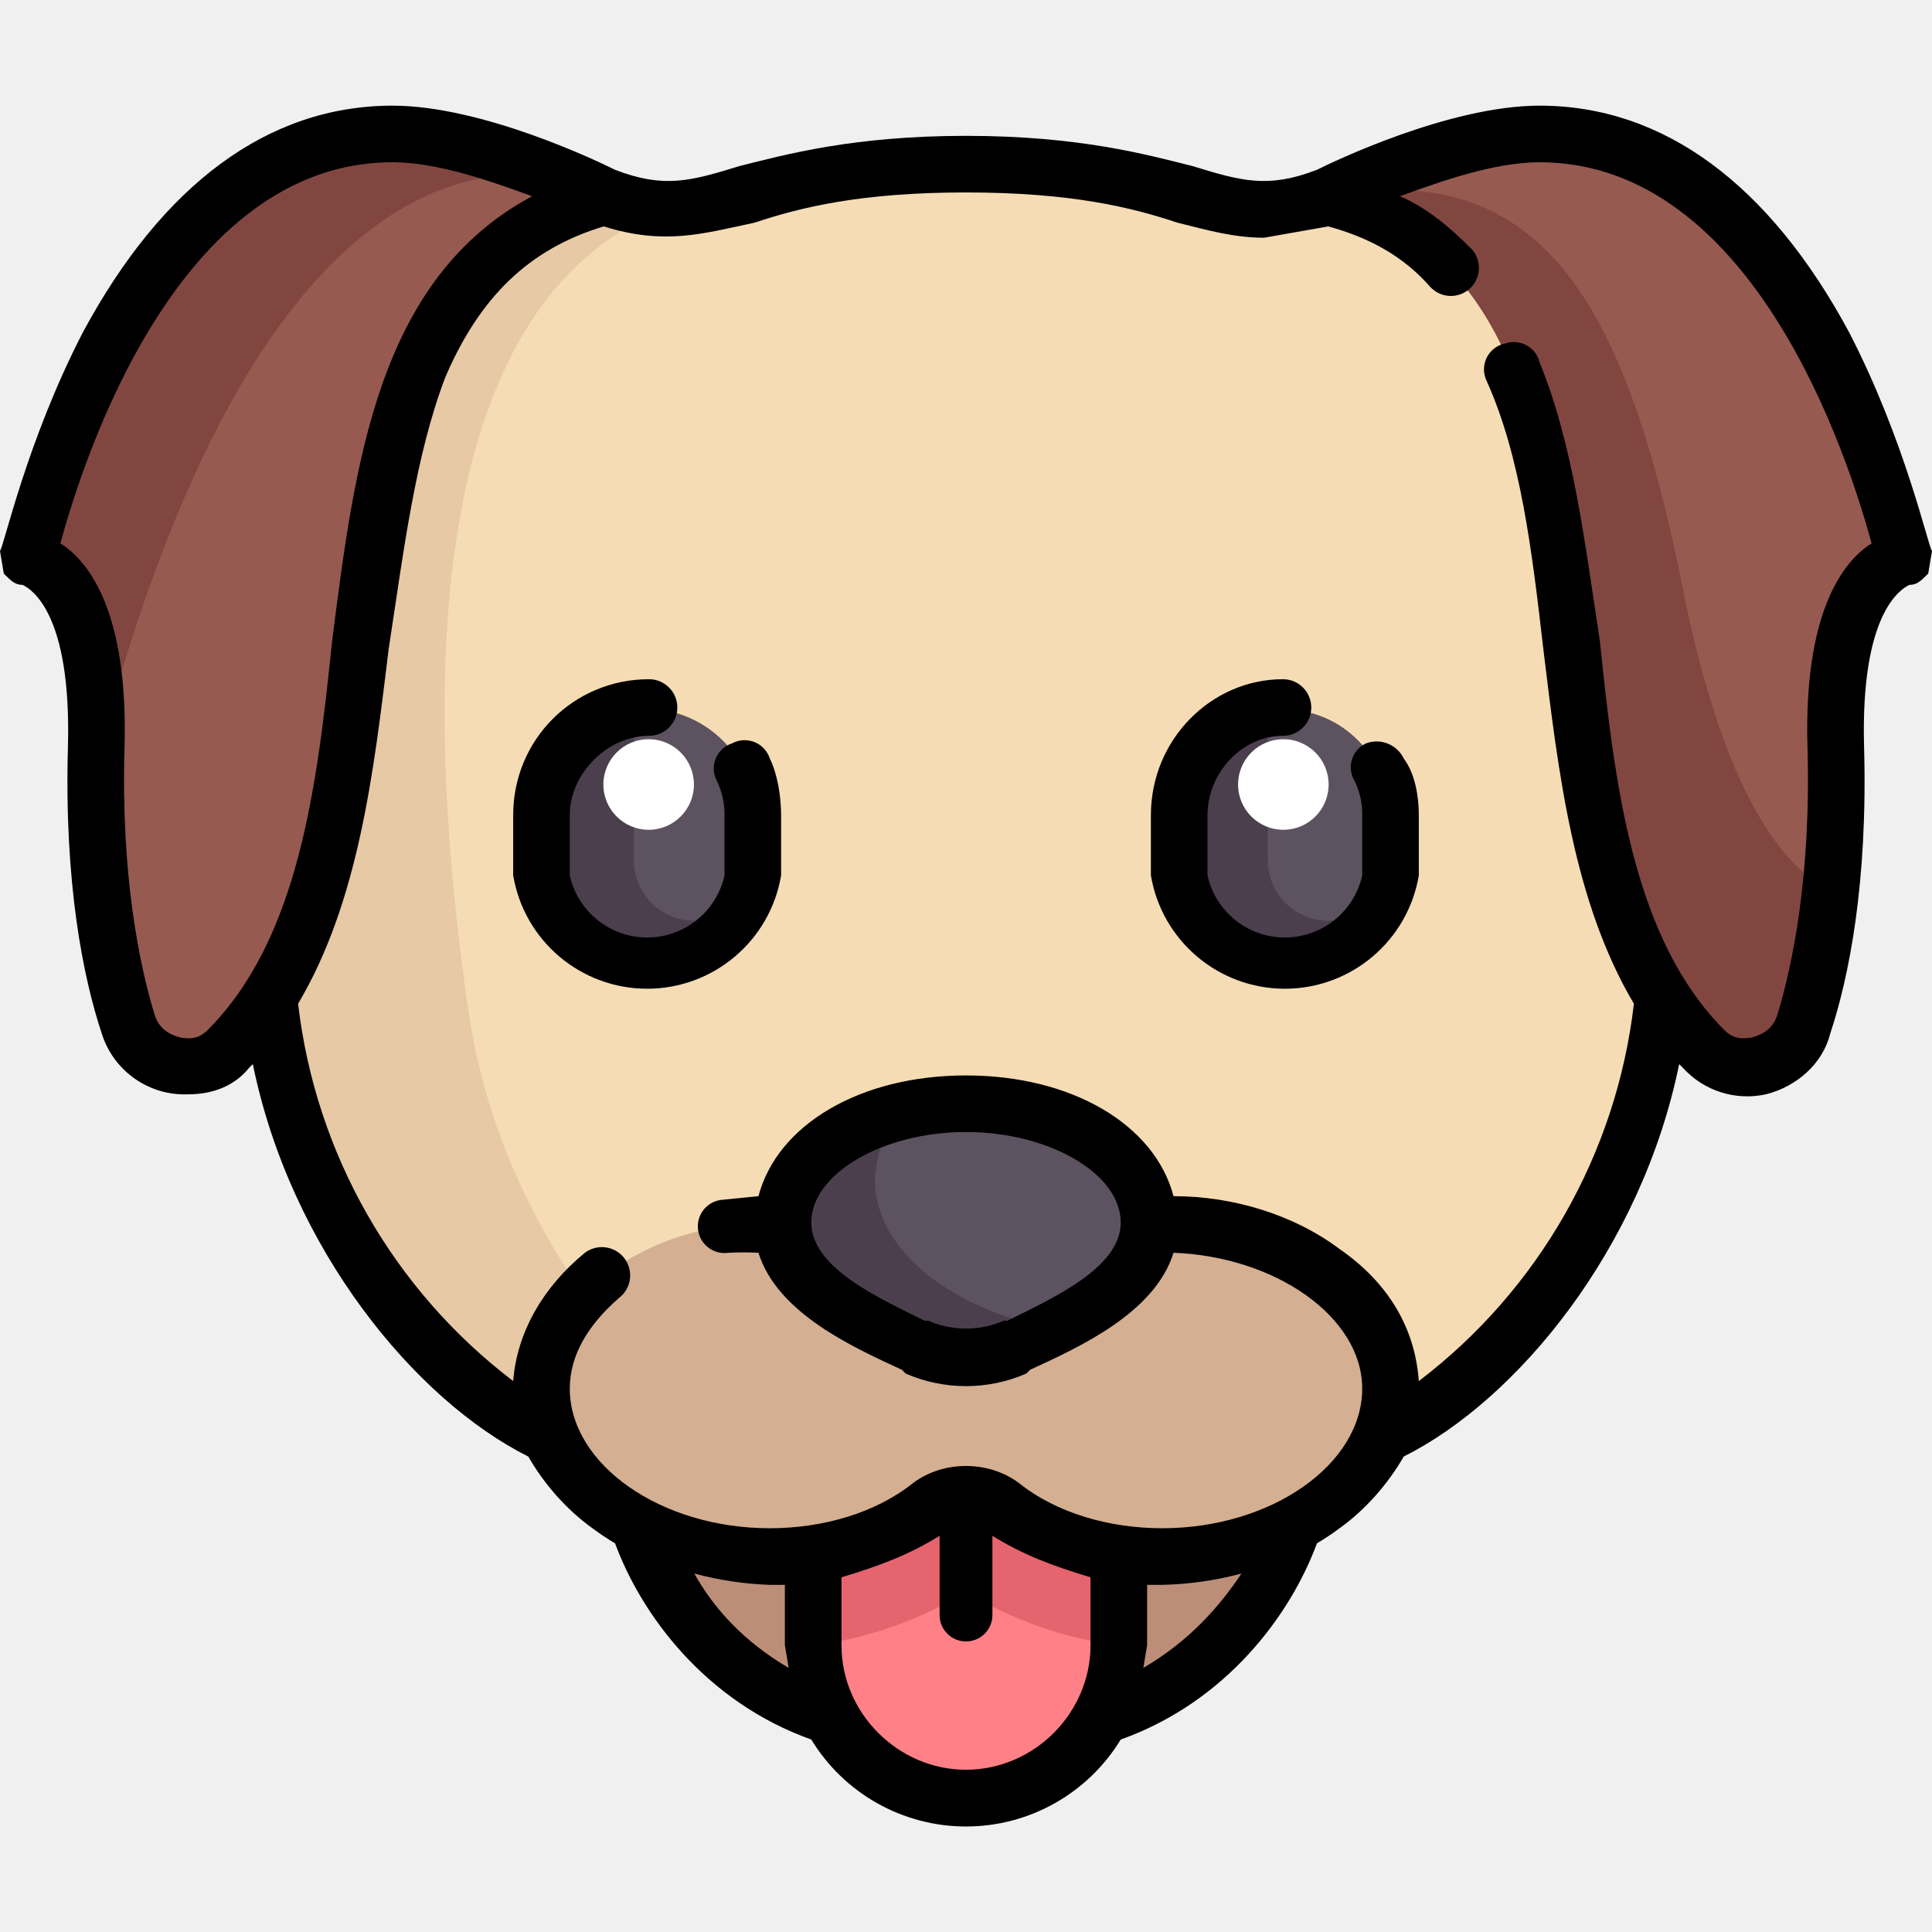
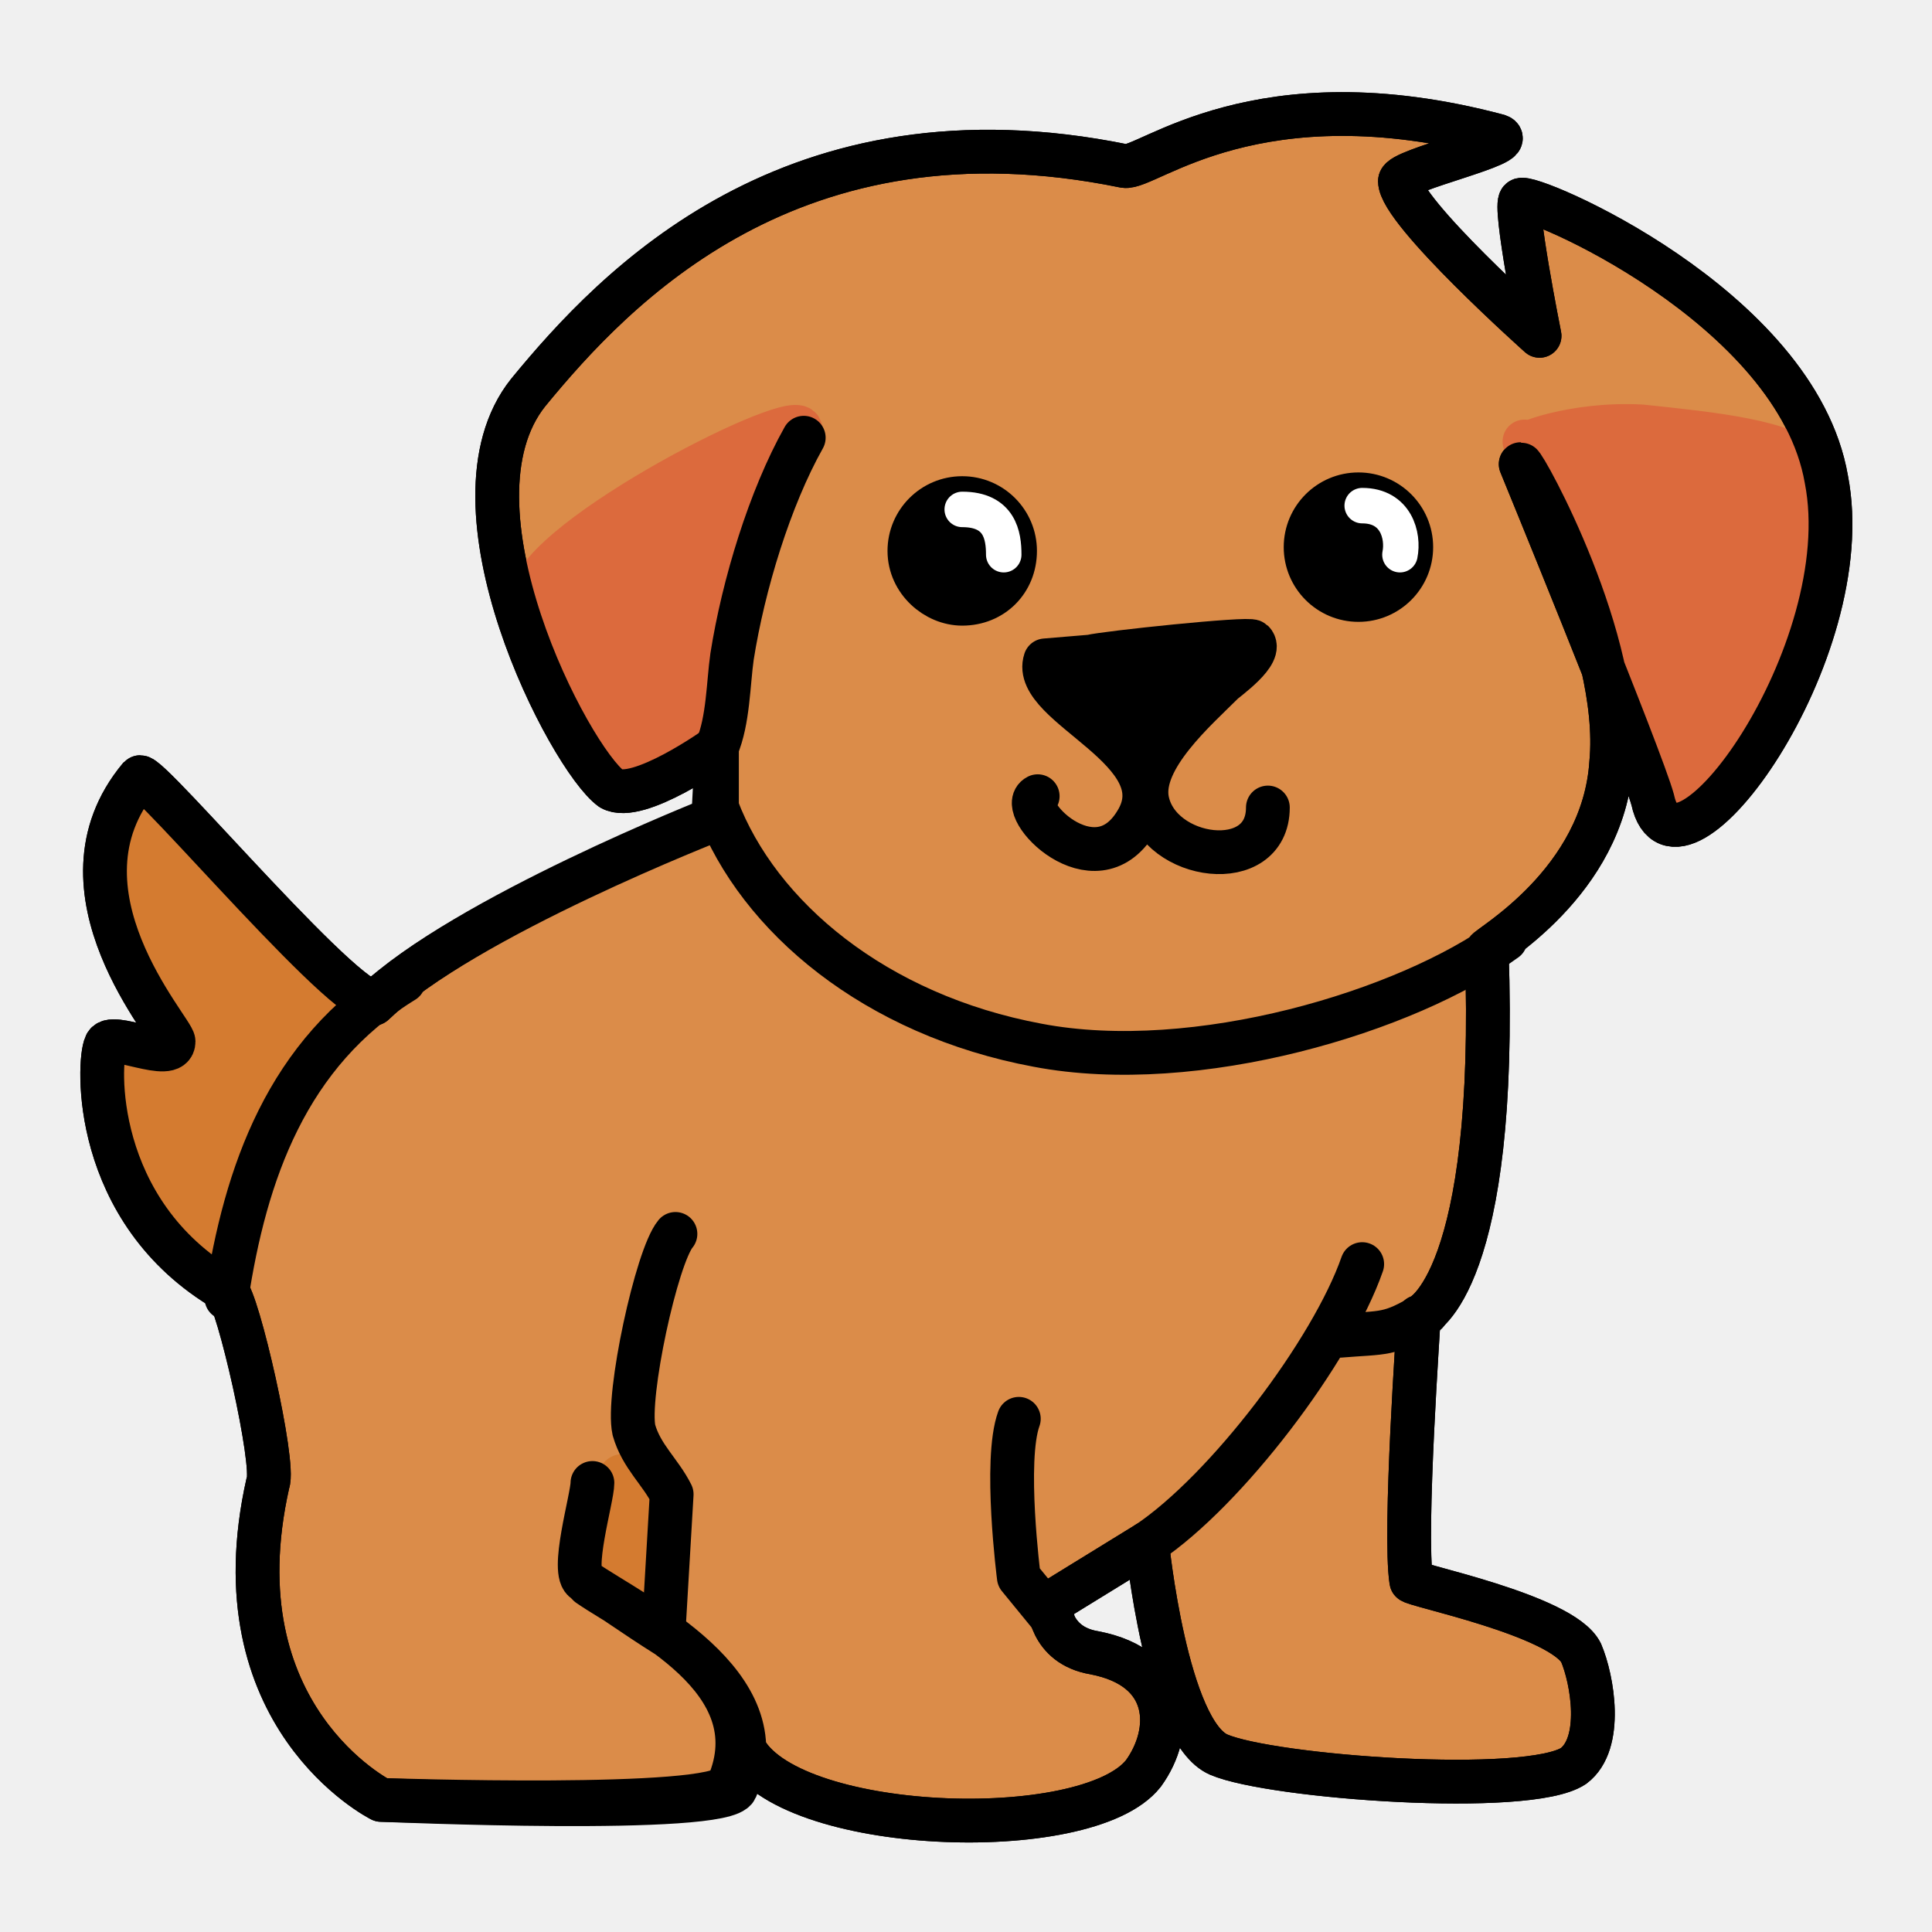
- <svg xmlns="http://www.w3.org/2000/svg" width="512" height="512">
-   <path fill="#f5dcb4" d="M432 52h-80c-29 11-35-8-96-8s-67 19-96 8H80L69 253c7 79 56 122 95 138h184c39-16 88-59 95-138L432 52z" />
-   <path fill="#965a50" d="M352 52c90 27 41 166 99 226 9 9 23 5 27-7 5-15 9-39 8-73-1-47 18-50 18-50S480 36 408 36c-24 0-56 16-56 16z" />
-   <path fill="#4b3f4e" d="M172 260c-16 0-28-13-28-28v-16c0-15 12-28 28-28 15 0 28 13 28 28v16c0 15-13 28-28 28z" />
-   <path fill="#5d5360" d="M172 188h-4v40a16 16 0 1 0 32 0v-12c0-15-13-28-28-28z" />
-   <circle cx="171.9" cy="207.9" r="12" fill="#fff" />
-   <path fill="#4b3f4e" d="M340 260c-15 0-28-13-28-28v-16c0-15 13-28 28-28 16 0 28 13 28 28v16c0 15-12 28-28 28z" />
-   <path fill="#5d5360" d="M340 188h-4v40a16 16 0 1 0 32 0v-12c0-15-12-28-28-28z" />
-   <circle cx="340.1" cy="207.9" r="12" fill="#fff" />
-   <path fill="#824641" d="M451 278c9 9 23 5 27-7 3-8 5-20 7-35-16-8-29-33-38-75-15-77-36-120-95-109 90 27 41 166 99 226z" />
-   <path fill="#e7c9a5" d="M164 391h37s-66-45-77-124c-22-154 19-200 54-212-5 0-11 0-18-3H80L69 253c7 79 56 122 95 138z" />
-   <path fill="#965a50" d="M160 52c-90 27-41 166-99 226-9 9-23 5-27-7-5-15-9-39-8-73 1-47-18-50-18-50S32 36 104 36c24 0 56 16 56 16z" />
-   <path fill="#824641" d="M157 50c-8-3-33-14-53-14C32 36 8 148 8 148s19 3 18 50v2C72 25 143 44 157 50z" />
-   <ellipse cx="256" cy="396.2" fill="#bc8e78" rx="88.1" ry="64.1" />
-   <path fill="#ff8087" d="M216 396v40a40 40 0 1 0 80 0v-40h-80z" />
-   <path fill="#e6646e" d="M216 436c15-2 28-7 40-14 12 7 25 12 40 14v-40h-80v40z" />
-   <path fill="#d4af91" d="M308 324H204c-33 0-60 20-60 44 0 25 27 44 60 44 17 0 32-5 43-13a16 16 0 0 1 18 0c11 8 26 13 43 13 33 0 60-19 60-44 0-24-27-44-60-44z" />
-   <path fill="#5d5360" d="M256 292c27 0 48 14 48 32 0 17-20 26-35 33a32 32 0 0 1-26 0c-15-7-35-16-35-33 0-18 21-32 48-32z" />
-   <path fill="#4b3f4e" d="M232 315c-1-10 6-21 6-21-18 5-30 17-30 30 0 17 20 26 35 33a32 32 0 0 0 26 0l10-5c-19-3-45-16-47-37z" />
-   <path d="M362 197a7 7 0 0 0-3 10 20 20 0 0 1 2 9v16a21 21 0 0 1-41 0v-16c0-11 9-21 20-21a7.5 7.5 0 0 0 0-15c-19 0-35 16-35 36v16a36 36 0 0 0 71 0v-16c0-5-1-11-4-15a8 8 0 0 0-10-4zm-168 0a7 7 0 0 0-4 10 20 20 0 0 1 2 9v16a21 21 0 0 1-41 0v-16c0-11 10-21 21-21a7.5 7.5 0 0 0 0-15c-20 0-36 16-36 36v16a36 36 0 0 0 71 0v-16c0-5-1-11-3-15a7 7 0 0 0-10-4zm318-51c-1-1-7-29-22-58-21-39-49-60-82-60-24 0-55 15-59 17-13 5-20 3-33-1-12-3-30-8-60-8s-48 5-60 8c-13 4-20 6-33 1-4-2-35-17-59-17-33 0-61 21-82 60-15 29-21 57-22 58l1 6c2 2 3 3 5 3 2 1 13 7 12 43s4 61 9 76a23 23 0 0 0 23 16c6 0 12-2 16-7l1-1c10 49 43 89 73 104 4 7 10 14 17 19a67 67 0 0 0 6 4c7 19 24 42 52 52a48 48 0 0 0 82 0c28-10 45-33 52-52a67 67 0 0 0 6-4c7-5 13-12 17-19 30-15 63-55 73-104l1 1a23 23 0 0 0 22 7c8-2 15-8 17-16 5-15 10-40 9-76s10-42 12-43c2 0 3-1 5-3l1-6zM48 275c-4-1-6-3-7-6-4-13-9-37-8-71 1-35-9-49-17-54 6-22 31-101 88-101 12 0 26 5 37 9-41 22-47 71-53 118-4 39-9 79-33 103-3 3-6 2-7 2zm136 142a88 88 0 0 0 20 3h4v16l1 6c-12-7-20-16-25-25zm72 52c-18 0-33-15-33-33v-18c10-3 18-6 26-11v21a7 7 0 1 0 14 0v-21c8 5 16 8 26 11v18c0 18-15 33-33 33zm47-27l1-6v-16h4a88 88 0 0 0 21-3c-6 9-14 18-26 25zm176-244c1 34-4 58-8 71-1 3-3 5-7 6-1 0-4 1-7-2-24-24-29-64-33-103-4-26-7-52-16-74a7 7 0 0 0-9-5 7 7 0 0 0-5 10c9 20 12 45 15 71 4 33 8 67 24 94a147 147 0 0 1-57 100c-1-14-8-26-21-35-12-9-28-14-44-14-5-19-27-32-55-32s-50 13-55 32l-10 1a7.071 7.071 0 0 0 2 14 74 74 0 0 1 8 0c5 16 25 25 38 31l1 1a40 40 0 0 0 32 0l1-1c13-6 33-15 38-31 27 1 50 17 50 36 0 20-24 37-53 37-14 0-28-4-38-12-8-6-20-6-28 0-10 8-24 12-38 12-29 0-53-17-53-37 0-9 5-17 13-24a7.5 7.5 0 0 0-9-12c-11 9-18 21-19 34a147 147 0 0 1-57-100c16-27 20-61 24-94 4-26 7-51 15-72 9-21 22-34 42-40 16 5 26 2 40-1 12-4 28-8 56-8s44 4 56 8c8 2 15 4 23 4l17-3c11 3 20 8 27 16a7.433 7.433 0 0 0 11-10c-6-6-12-11-19-14 11-4 25-9 37-9 57 0 82 79 88 101-8 5-18 19-17 54zM297 324c0 12-18 20-30 26h-1a25 25 0 0 1-20 0h-1c-12-6-30-14-30-26 0-13 19-24 41-24s41 11 41 24z" />
+ <svg xmlns="http://www.w3.org/2000/svg" version="1.2" viewBox="0 0 512 512">
+   <style>.a,.e{fill:#db8c49;stroke:#000;stroke-linejoin:round;stroke-width:11.6;stroke-linecap:round}.e{fill:none}</style>
+   <path d="M100 265c-4 7-61-61-63-59-25 30 9 67 9 70 0 6-17-3-18 1-2 4-4 44 32 65 3 2 13 46 11 51-14 62 30 84 30 84 1 0 89 3 92-4 12-28-24-44-37-53-3-3 31 22 31 18" class="a" />
+   <path d="M197 463c11 23 91 26 106 7 8-11 8-28-13-32-12-2-12-13-12-13l26-16s5 50 19 56 82 11 94 3c8-6 5-23 2-30-5-10-45-18-45-19-2-13 2-69 2-70 1 0 21-10 18-97 0-1 31-18 33-50 3-32-23-79-24-79 0 0 32 78 35 89 6 28 55-39 46-85-8-46-79-76-81-74-2 1 5 36 5 36s-37-33-37-41c0-3 32-10 26-12-64-17-93 9-99 8-88-18-135 32-158 60-24 30 11 97 22 105 7 4 28-11 28-11l-1 19s-66 26-90 49" class="a" />
+   <path d="M168 386c-16-6-13 33-13 33s22 18 22 11c1-6 2-23 0-33-2-8-6-10-9-11z" style="fill:#d47b30" />
+   <path d="M405 118c-3 0 12-6 30-5 19 2 39 4 45 11 6 9 3 34-7 55s-25 36-25 36-13-38-26-55l-18-43zm-194-2c11-13-59 21-69 39-3 4 14 46 20 50 7 4 25-7 25-12 3-19 5-37 13-54 2-4 7-20 11-24z" style="fill:#dc6a3d;stroke:#dc6a3d;stroke-linejoin:round;stroke-width:11.6;stroke-linecap:round" />
+   <path d="M95 267c1-1-15-11-28-25-15-15-28-33-29-33 0 1-9 14-8 28 1 13 23 42 20 43-3 2-20-2-20-2l8 37c1 1 19 25 21 23 5-14 9-54 36-71z" style="fill:#d47b30;stroke:#d47b30;stroke-linecap:round;stroke-linejoin:round;stroke-width:11.6" />
+   <path fill-rule="evenodd" d="M100 265c-4 7-61-61-63-59-25 30 9 67 9 70 0 6-17-3-18 1-2 4-4 44 32 65 3 2 13 46 11 51-14 62 30 84 30 84 1 0 91 4 94-3 12-28-27-46-40-55-4-2 2-22 2-26" class="e" />
+   <path fill-rule="evenodd" d="M197 463c11 23 91 26 106 7 8-11 8-28-13-32-12-2-12-13-12-13l26-16s5 50 19 56 82 11 94 3c8-6 5-23 2-30-5-10-45-18-45-19-2-13 2-69 2-70 1 0 21-10 18-97 0-1 31-18 33-50 3-32-23-79-24-79 0 0 32 78 35 89 6 28 55-39 46-85-8-46-79-76-81-74-2 1 5 36 5 36s-37-33-37-41c0-3 32-10 26-12-64-17-93 9-99 8-88-18-135 32-158 60-24 30 11 97 22 105 7 4 28-11 28-11v19s-67 26-91 49" class="e" />
+   <path fill-rule="evenodd" d="M60 344c5-33 16-65 47-84m72 67c-5 6-13 43-11 52 2 7 7 11 10 17l-2 34m94-54c-4 11 0 42 0 42l9 11m25-20c21-14 49-51 57-74m17 13c-10 6-11 5-23 6M190 214c11 29 42 55 85 63 42 8 98-9 124-28M213 116c-9 16-16 39-19 58-1 7-1 17-4 24m85 13c-6 3 15 25 26 7 12-19-28-31-24-43l12-1c4-1 42-5 43-4 3 3-7 10-8 11-7 7-22 20-20 31 3 16 32 20 32 2" class="e" />
+   <path fill-rule="evenodd" d="M255 160c-7 0-14-6-14-14a14 14 0 1 1 28 0c0 8-6 14-14 14zm105-1a14 14 0 1 1 0-28 14 14 0 0 1 0 28z" style="stroke:#000;stroke-linejoin:round;stroke-width:11.6" />
+   <path d="M322 176a198 198 0 0 1-37 3l2 2 9 6c3 2 2 8 6 8l6-8c5-4 14-7 20-10" style="stroke:#000;stroke-linecap:round;stroke-linejoin:round;stroke-width:11.6" />
+   <path fill-rule="evenodd" d="M255 135c10 0 11 7 11 12m95-13c9 0 11 8 10 13" style="fill:none;stroke:#fff;stroke-linecap:round;stroke-width:9.4;stroke-linejoin:round" />
</svg>
